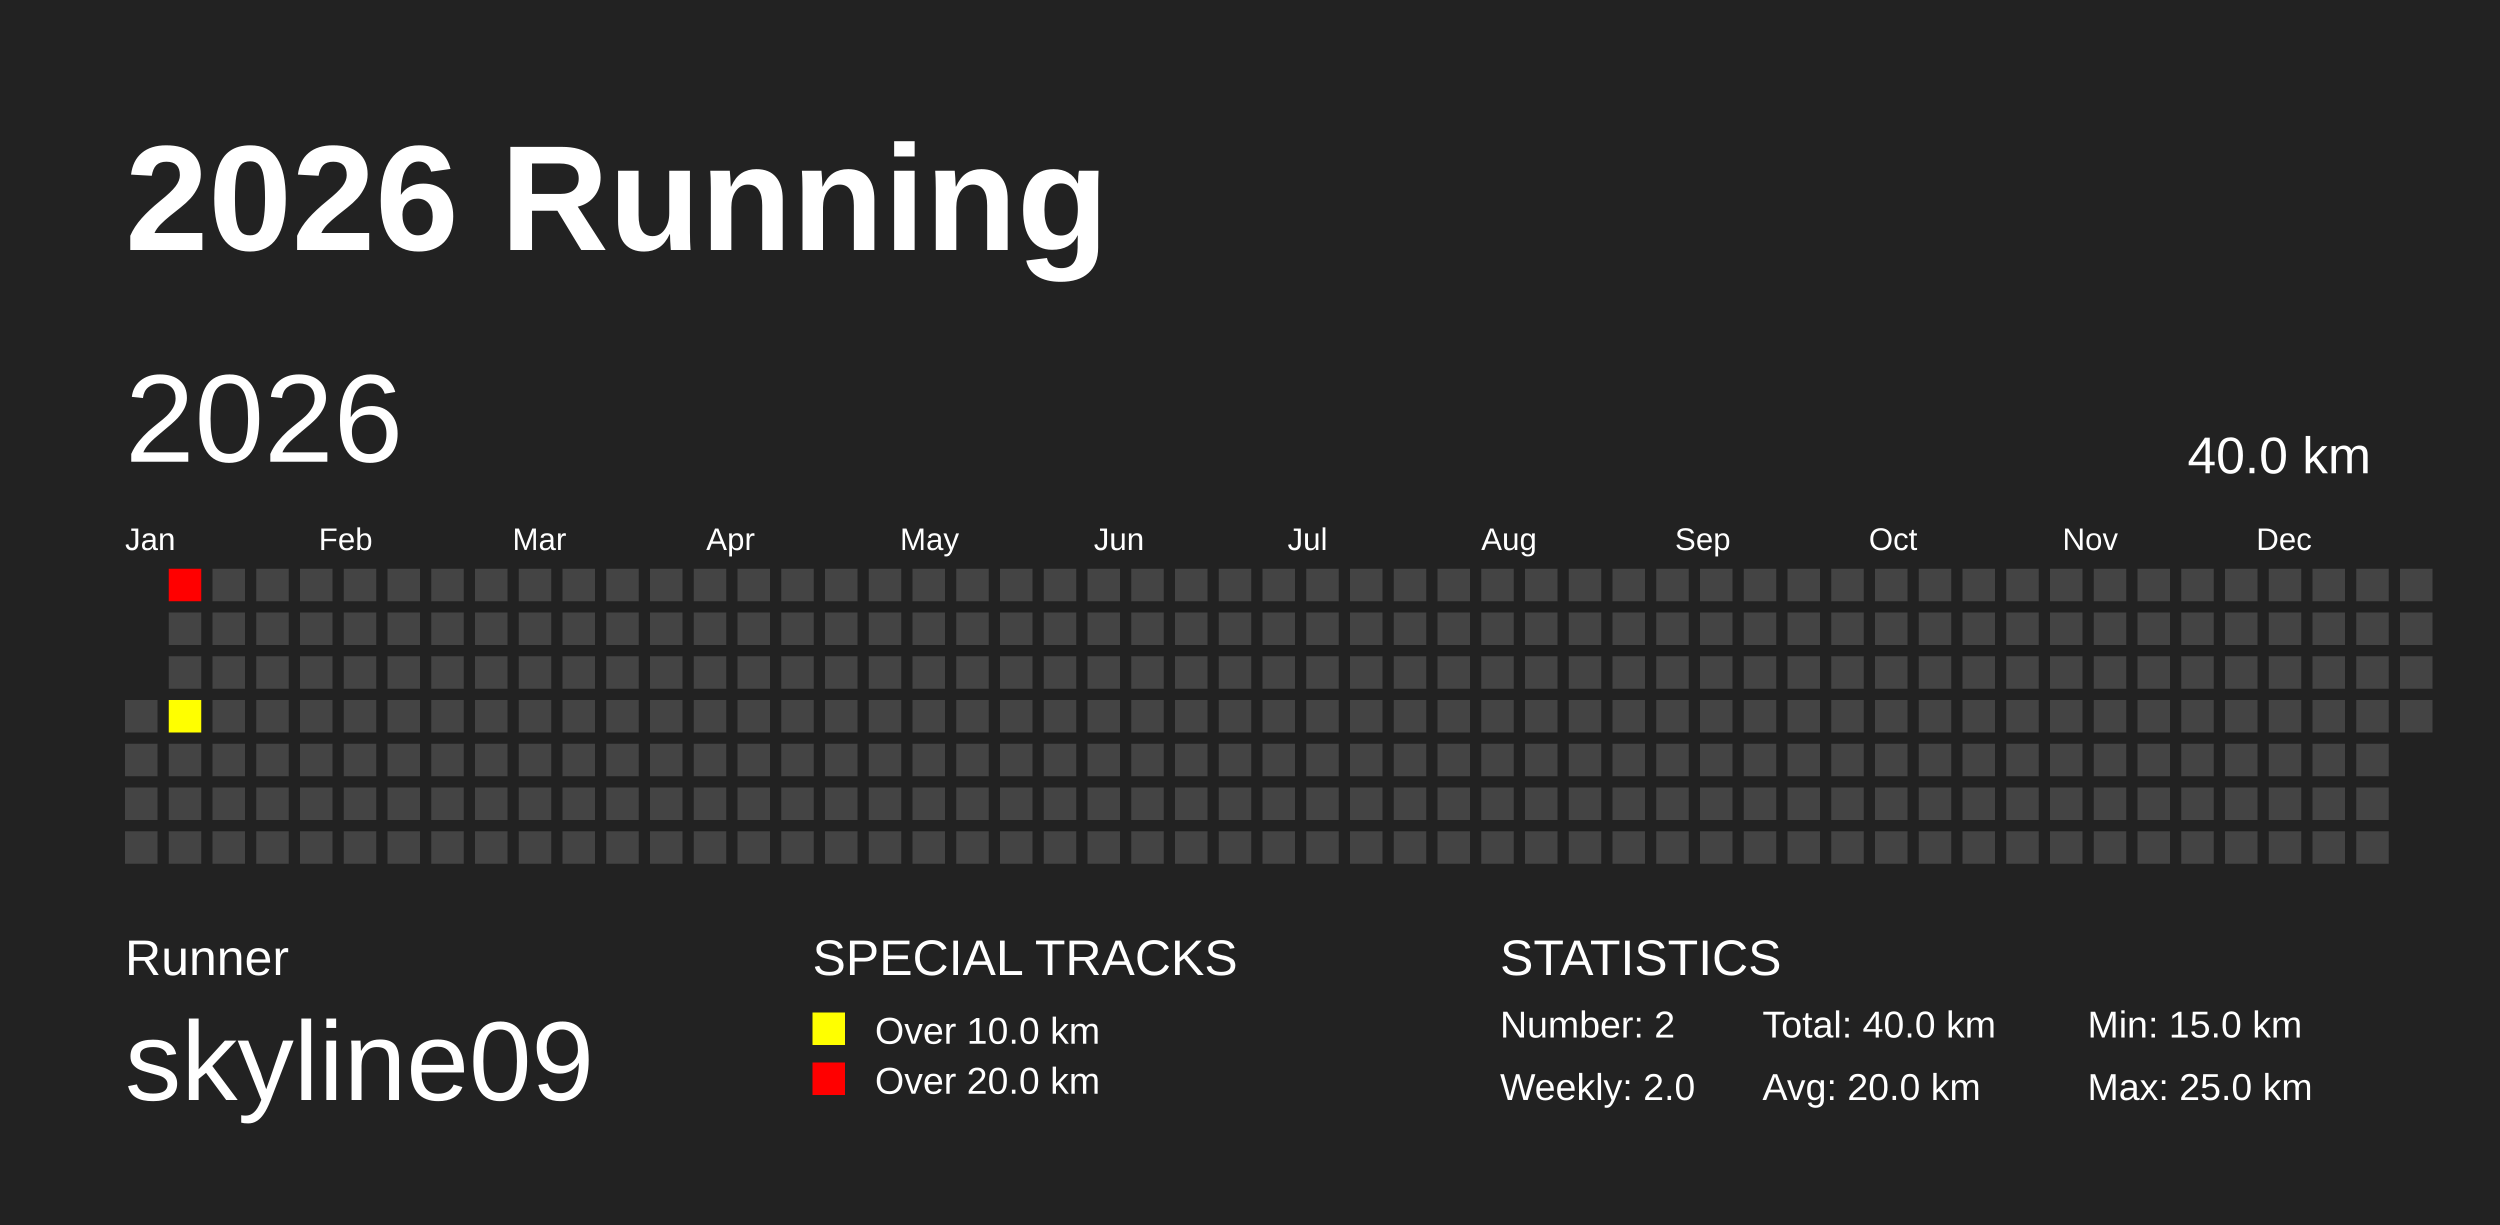
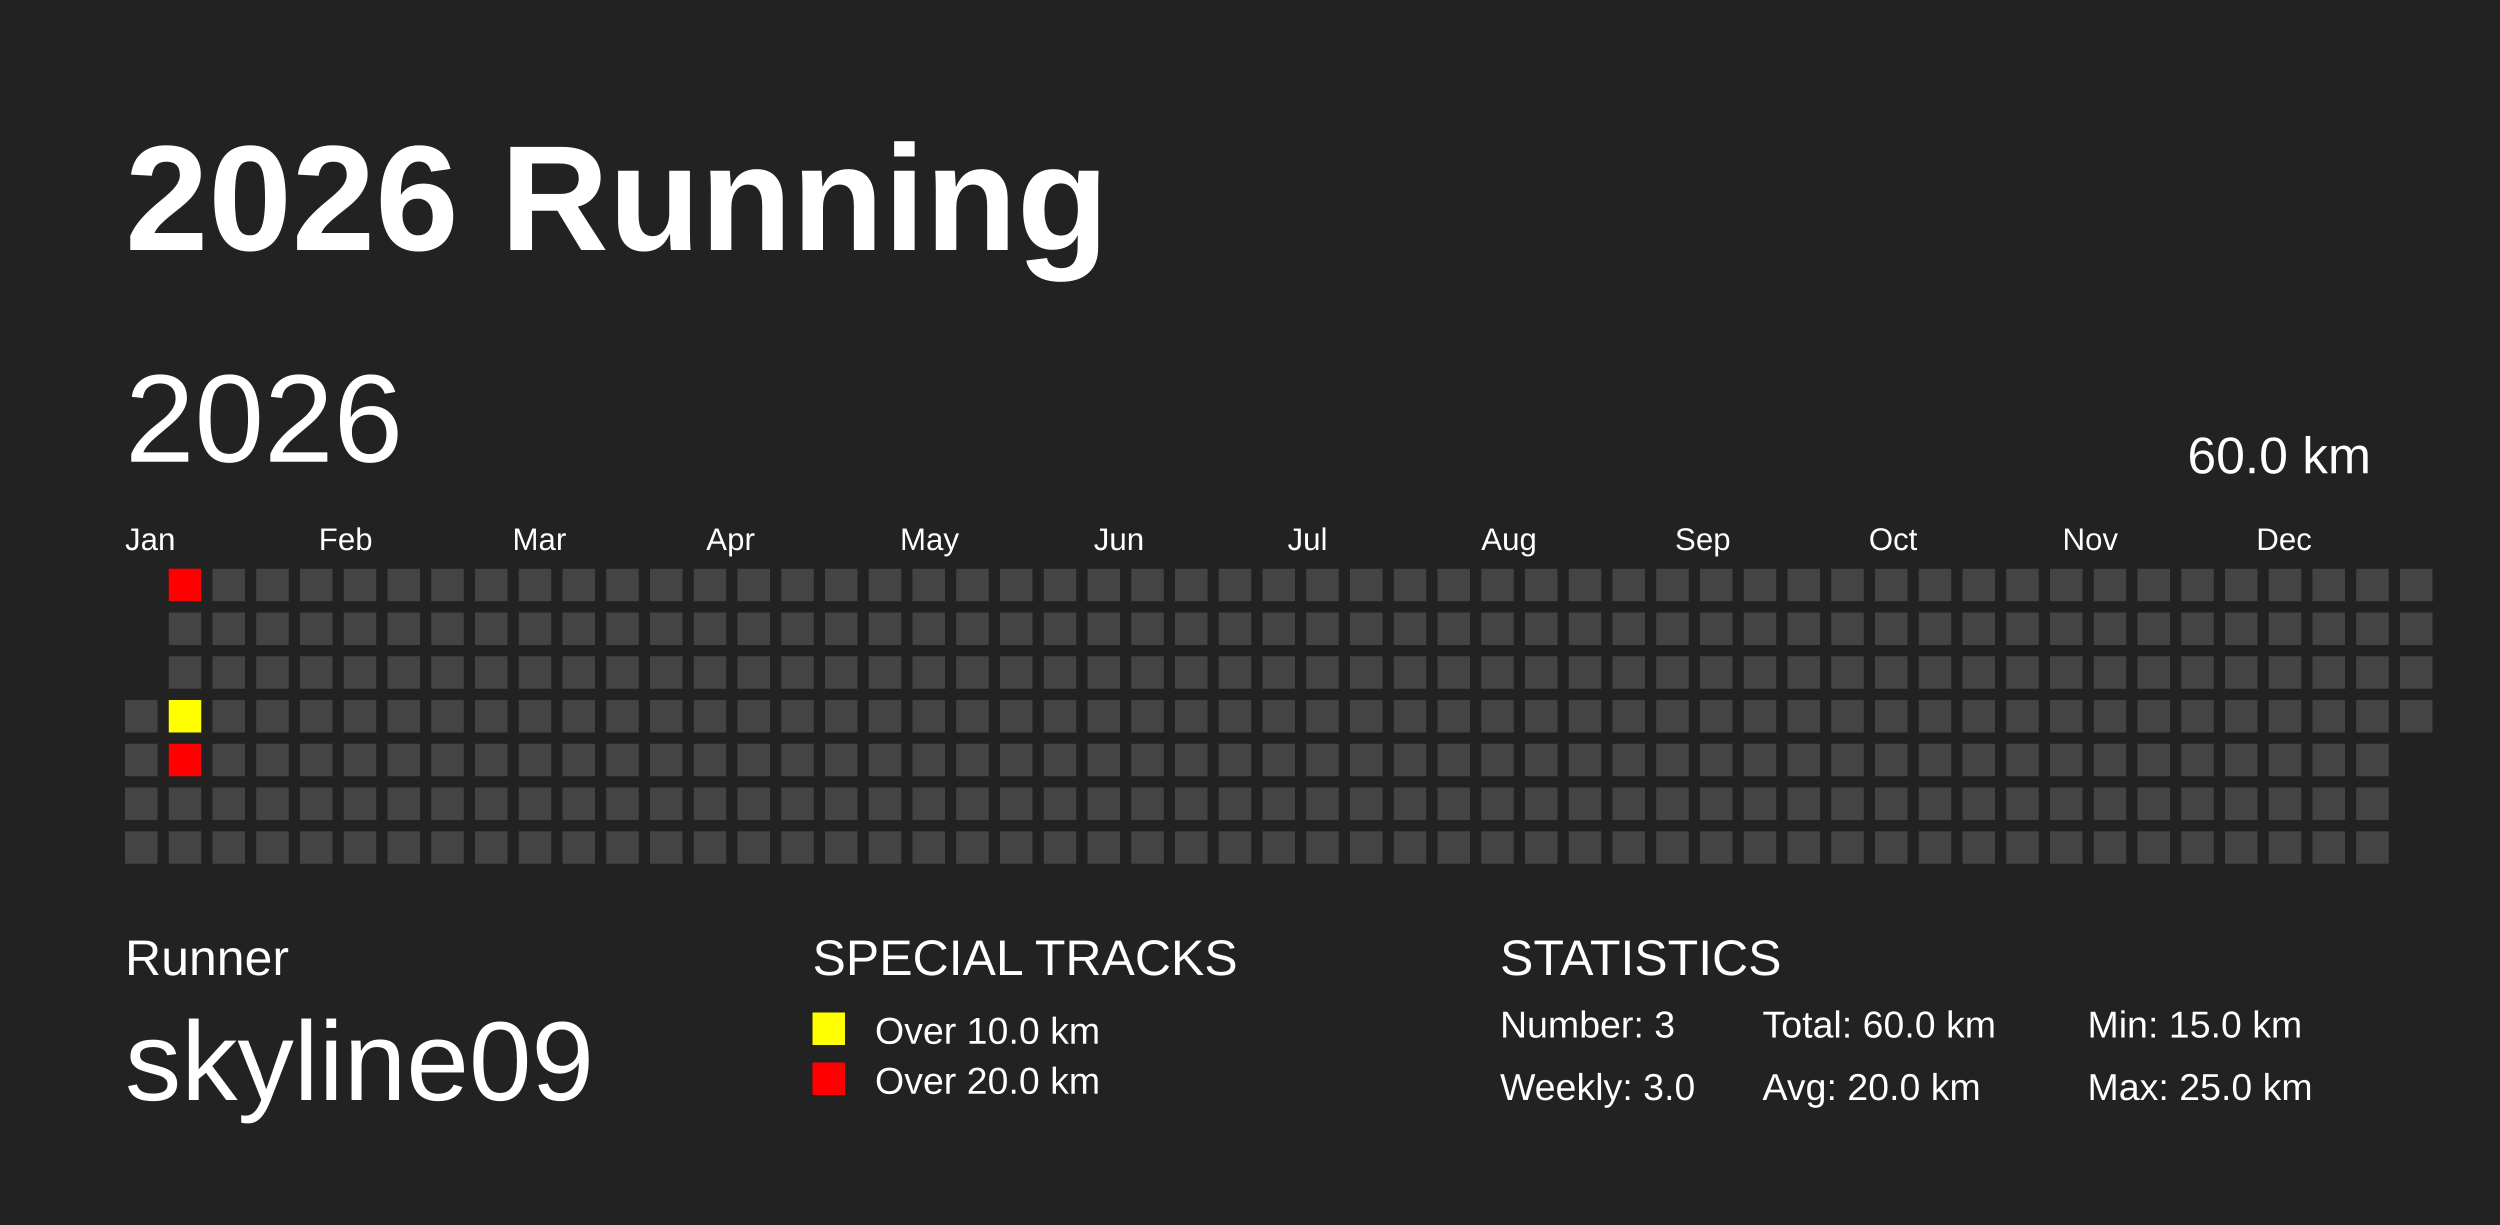
<svg xmlns="http://www.w3.org/2000/svg" baseProfile="full" height="98mm" version="1.1" viewBox="0,0,200,98" width="200mm">
  <defs />
  <rect fill="#222222" height="98" width="200" x="0" y="0" />
  <text fill="#FFFFFF" style="font-size:12px; font-family:Arial; font-weight:bold;" x="10" y="20">2026 Running</text>
  <text fill="#FFFFFF" style="font-size:4px; font-family:Arial" x="10" y="78">Runner</text>
  <text fill="#FFFFFF" style="font-size:9px; font-family:Arial" x="10" y="88">skyline09</text>
  <text fill="#FFFFFF" style="font-size:4px; font-family:Arial" x="65" y="78">SPECIAL TRACKS</text>
  <rect fill="yellow" height="2.6" width="2.6" x="65" y="81" />
  <text fill="#FFFFFF" style="font-size:3px; font-family:Arial" x="70" y="83.5">Over 10.0 km</text>
  <rect fill="red" height="2.6" width="2.6" x="65" y="85" />
  <text fill="#FFFFFF" style="font-size:3px; font-family:Arial" x="70" y="87.5">Over 20.0 km</text>
  <text fill="#FFFFFF" style="font-size:4px; font-family:Arial" x="120" y="78">STATISTICS</text>
-   <text fill="#FFFFFF" style="font-size:3px; font-family:Arial" x="120" y="83">Number: 2</text>
-   <text fill="#FFFFFF" style="font-size:3px; font-family:Arial" x="120" y="88">Weekly: 2.0</text>
-   <text fill="#FFFFFF" style="font-size:3px; font-family:Arial" x="141" y="83">Total: 40.0 km</text>
+   <text fill="#FFFFFF" style="font-size:3px; font-family:Arial" x="120" y="83">Number: 3</text>
+   <text fill="#FFFFFF" style="font-size:3px; font-family:Arial" x="120" y="88">Weekly: 3.0</text>
+   <text fill="#FFFFFF" style="font-size:3px; font-family:Arial" x="141" y="83">Total: 60.0 km</text>
  <text fill="#FFFFFF" style="font-size:3px; font-family:Arial" x="141" y="88">Avg: 20.0 km</text>
  <text fill="#FFFFFF" style="font-size:3px; font-family:Arial" x="167" y="83">Min: 15.0 km</text>
  <text fill="#FFFFFF" style="font-size:3px; font-family:Arial" x="167" y="88">Max: 25.0 km</text>
  <text dominant-baseline="hanging" fill="#FFFFFF" style="font-size:10.0px; font-family:Arial;" x="10" y="30">2026</text>
-   <text dominant-baseline="hanging" fill="#FFFFFF" style="font-size:4.125px; font-family:Arial;" x="175" y="35">40.0 km</text>
+   <text dominant-baseline="hanging" fill="#FFFFFF" style="font-size:4.125px; font-family:Arial;" x="175" y="35">60.0 km</text>
  <text fill="#FFFFFF" style="font-size:2.5px; font-family:Arial" x="10.0" y="44">Jan</text>
  <text fill="#FFFFFF" style="font-size:2.5px; font-family:Arial" x="25.5" y="44">Feb</text>
  <text fill="#FFFFFF" style="font-size:2.5px; font-family:Arial" x="41.0" y="44">Mar</text>
  <text fill="#FFFFFF" style="font-size:2.5px; font-family:Arial" x="56.5" y="44">Apr</text>
  <text fill="#FFFFFF" style="font-size:2.5px; font-family:Arial" x="72.0" y="44">May</text>
  <text fill="#FFFFFF" style="font-size:2.5px; font-family:Arial" x="87.5" y="44">Jun</text>
  <text fill="#FFFFFF" style="font-size:2.5px; font-family:Arial" x="103.0" y="44">Jul</text>
  <text fill="#FFFFFF" style="font-size:2.5px; font-family:Arial" x="118.5" y="44">Aug</text>
  <text fill="#FFFFFF" style="font-size:2.5px; font-family:Arial" x="134.0" y="44">Sep</text>
  <text fill="#FFFFFF" style="font-size:2.5px; font-family:Arial" x="149.5" y="44">Oct</text>
  <text fill="#FFFFFF" style="font-size:2.5px; font-family:Arial" x="165.0" y="44">Nov</text>
  <text fill="#FFFFFF" style="font-size:2.5px; font-family:Arial" x="180.5" y="44">Dec</text>
  <rect fill="#444444" height="2.6" width="2.6" x="10.0" y="56.0" />
  <rect fill="#444444" height="2.6" width="2.6" x="10.0" y="59.5" />
  <rect fill="#444444" height="2.6" width="2.6" x="10.0" y="63.0" />
  <rect fill="#444444" height="2.6" width="2.6" x="10.0" y="66.5" />
  <rect fill="red" height="2.6" width="2.6" x="13.5" y="45.5" />
  <rect fill="#444444" height="2.6" width="2.6" x="13.5" y="49.0" />
  <rect fill="#444444" height="2.6" width="2.6" x="13.5" y="52.5" />
  <rect fill="#ffff00" height="2.6" width="2.6" x="13.5" y="56.0" />
-   <rect fill="#444444" height="2.6" width="2.6" x="13.5" y="59.5" />
+   <rect fill="red" height="2.6" width="2.6" x="13.5" y="59.5" />
  <rect fill="#444444" height="2.6" width="2.6" x="13.5" y="63.0" />
  <rect fill="#444444" height="2.6" width="2.6" x="13.5" y="66.5" />
  <rect fill="#444444" height="2.6" width="2.6" x="17.0" y="45.5" />
  <rect fill="#444444" height="2.6" width="2.6" x="17.0" y="49.0" />
  <rect fill="#444444" height="2.6" width="2.6" x="17.0" y="52.5" />
  <rect fill="#444444" height="2.6" width="2.6" x="17.0" y="56.0" />
  <rect fill="#444444" height="2.6" width="2.6" x="17.0" y="59.5" />
  <rect fill="#444444" height="2.6" width="2.6" x="17.0" y="63.0" />
  <rect fill="#444444" height="2.6" width="2.6" x="17.0" y="66.5" />
  <rect fill="#444444" height="2.6" width="2.6" x="20.5" y="45.5" />
  <rect fill="#444444" height="2.6" width="2.6" x="20.5" y="49.0" />
  <rect fill="#444444" height="2.6" width="2.6" x="20.5" y="52.5" />
  <rect fill="#444444" height="2.6" width="2.6" x="20.5" y="56.0" />
  <rect fill="#444444" height="2.6" width="2.6" x="20.5" y="59.5" />
  <rect fill="#444444" height="2.6" width="2.6" x="20.5" y="63.0" />
  <rect fill="#444444" height="2.6" width="2.6" x="20.5" y="66.5" />
  <rect fill="#444444" height="2.6" width="2.6" x="24.0" y="45.5" />
  <rect fill="#444444" height="2.6" width="2.6" x="24.0" y="49.0" />
  <rect fill="#444444" height="2.6" width="2.6" x="24.0" y="52.5" />
  <rect fill="#444444" height="2.6" width="2.6" x="24.0" y="56.0" />
  <rect fill="#444444" height="2.6" width="2.6" x="24.0" y="59.5" />
  <rect fill="#444444" height="2.6" width="2.6" x="24.0" y="63.0" />
  <rect fill="#444444" height="2.6" width="2.6" x="24.0" y="66.5" />
  <rect fill="#444444" height="2.6" width="2.6" x="27.5" y="45.5" />
  <rect fill="#444444" height="2.6" width="2.6" x="27.5" y="49.0" />
  <rect fill="#444444" height="2.6" width="2.6" x="27.5" y="52.5" />
  <rect fill="#444444" height="2.6" width="2.6" x="27.5" y="56.0" />
  <rect fill="#444444" height="2.6" width="2.6" x="27.5" y="59.5" />
  <rect fill="#444444" height="2.6" width="2.6" x="27.5" y="63.0" />
  <rect fill="#444444" height="2.6" width="2.6" x="27.5" y="66.5" />
  <rect fill="#444444" height="2.6" width="2.6" x="31.0" y="45.5" />
  <rect fill="#444444" height="2.6" width="2.6" x="31.0" y="49.0" />
  <rect fill="#444444" height="2.6" width="2.6" x="31.0" y="52.5" />
  <rect fill="#444444" height="2.6" width="2.6" x="31.0" y="56.0" />
  <rect fill="#444444" height="2.6" width="2.6" x="31.0" y="59.5" />
  <rect fill="#444444" height="2.6" width="2.6" x="31.0" y="63.0" />
  <rect fill="#444444" height="2.6" width="2.6" x="31.0" y="66.5" />
  <rect fill="#444444" height="2.6" width="2.6" x="34.5" y="45.5" />
  <rect fill="#444444" height="2.6" width="2.6" x="34.5" y="49.0" />
  <rect fill="#444444" height="2.6" width="2.6" x="34.5" y="52.5" />
  <rect fill="#444444" height="2.6" width="2.6" x="34.5" y="56.0" />
  <rect fill="#444444" height="2.6" width="2.6" x="34.5" y="59.5" />
  <rect fill="#444444" height="2.6" width="2.6" x="34.5" y="63.0" />
  <rect fill="#444444" height="2.6" width="2.6" x="34.5" y="66.5" />
  <rect fill="#444444" height="2.6" width="2.6" x="38.0" y="45.5" />
  <rect fill="#444444" height="2.6" width="2.6" x="38.0" y="49.0" />
  <rect fill="#444444" height="2.6" width="2.6" x="38.0" y="52.5" />
  <rect fill="#444444" height="2.6" width="2.6" x="38.0" y="56.0" />
  <rect fill="#444444" height="2.6" width="2.6" x="38.0" y="59.5" />
  <rect fill="#444444" height="2.6" width="2.6" x="38.0" y="63.0" />
  <rect fill="#444444" height="2.6" width="2.6" x="38.0" y="66.5" />
  <rect fill="#444444" height="2.6" width="2.6" x="41.5" y="45.5" />
  <rect fill="#444444" height="2.6" width="2.6" x="41.5" y="49.0" />
  <rect fill="#444444" height="2.6" width="2.6" x="41.5" y="52.5" />
  <rect fill="#444444" height="2.6" width="2.6" x="41.5" y="56.0" />
  <rect fill="#444444" height="2.6" width="2.6" x="41.5" y="59.5" />
  <rect fill="#444444" height="2.6" width="2.6" x="41.5" y="63.0" />
  <rect fill="#444444" height="2.6" width="2.6" x="41.5" y="66.5" />
  <rect fill="#444444" height="2.6" width="2.6" x="45.0" y="45.5" />
  <rect fill="#444444" height="2.6" width="2.6" x="45.0" y="49.0" />
  <rect fill="#444444" height="2.6" width="2.6" x="45.0" y="52.5" />
  <rect fill="#444444" height="2.6" width="2.6" x="45.0" y="56.0" />
  <rect fill="#444444" height="2.6" width="2.6" x="45.0" y="59.5" />
  <rect fill="#444444" height="2.6" width="2.6" x="45.0" y="63.0" />
  <rect fill="#444444" height="2.6" width="2.6" x="45.0" y="66.5" />
  <rect fill="#444444" height="2.6" width="2.6" x="48.5" y="45.5" />
  <rect fill="#444444" height="2.6" width="2.6" x="48.5" y="49.0" />
  <rect fill="#444444" height="2.6" width="2.6" x="48.5" y="52.5" />
  <rect fill="#444444" height="2.6" width="2.6" x="48.5" y="56.0" />
  <rect fill="#444444" height="2.6" width="2.6" x="48.5" y="59.5" />
  <rect fill="#444444" height="2.6" width="2.6" x="48.5" y="63.0" />
  <rect fill="#444444" height="2.6" width="2.6" x="48.5" y="66.5" />
  <rect fill="#444444" height="2.6" width="2.6" x="52.0" y="45.5" />
  <rect fill="#444444" height="2.6" width="2.6" x="52.0" y="49.0" />
  <rect fill="#444444" height="2.6" width="2.6" x="52.0" y="52.5" />
  <rect fill="#444444" height="2.6" width="2.6" x="52.0" y="56.0" />
  <rect fill="#444444" height="2.6" width="2.6" x="52.0" y="59.5" />
  <rect fill="#444444" height="2.6" width="2.6" x="52.0" y="63.0" />
  <rect fill="#444444" height="2.6" width="2.6" x="52.0" y="66.5" />
  <rect fill="#444444" height="2.6" width="2.6" x="55.5" y="45.5" />
  <rect fill="#444444" height="2.6" width="2.6" x="55.5" y="49.0" />
  <rect fill="#444444" height="2.6" width="2.6" x="55.5" y="52.5" />
  <rect fill="#444444" height="2.6" width="2.6" x="55.5" y="56.0" />
  <rect fill="#444444" height="2.6" width="2.6" x="55.5" y="59.5" />
  <rect fill="#444444" height="2.6" width="2.6" x="55.5" y="63.0" />
  <rect fill="#444444" height="2.6" width="2.6" x="55.5" y="66.5" />
  <rect fill="#444444" height="2.6" width="2.6" x="59.0" y="45.5" />
  <rect fill="#444444" height="2.6" width="2.6" x="59.0" y="49.0" />
  <rect fill="#444444" height="2.6" width="2.6" x="59.0" y="52.5" />
  <rect fill="#444444" height="2.6" width="2.6" x="59.0" y="56.0" />
  <rect fill="#444444" height="2.6" width="2.6" x="59.0" y="59.5" />
  <rect fill="#444444" height="2.6" width="2.6" x="59.0" y="63.0" />
  <rect fill="#444444" height="2.6" width="2.6" x="59.0" y="66.5" />
  <rect fill="#444444" height="2.6" width="2.6" x="62.5" y="45.5" />
  <rect fill="#444444" height="2.6" width="2.6" x="62.5" y="49.0" />
  <rect fill="#444444" height="2.6" width="2.6" x="62.5" y="52.5" />
  <rect fill="#444444" height="2.6" width="2.6" x="62.5" y="56.0" />
  <rect fill="#444444" height="2.6" width="2.6" x="62.5" y="59.5" />
  <rect fill="#444444" height="2.6" width="2.6" x="62.5" y="63.0" />
  <rect fill="#444444" height="2.6" width="2.6" x="62.5" y="66.5" />
  <rect fill="#444444" height="2.6" width="2.6" x="66.0" y="45.5" />
  <rect fill="#444444" height="2.6" width="2.6" x="66.0" y="49.0" />
  <rect fill="#444444" height="2.6" width="2.6" x="66.0" y="52.5" />
  <rect fill="#444444" height="2.6" width="2.6" x="66.0" y="56.0" />
  <rect fill="#444444" height="2.6" width="2.6" x="66.0" y="59.5" />
  <rect fill="#444444" height="2.6" width="2.6" x="66.0" y="63.0" />
  <rect fill="#444444" height="2.6" width="2.6" x="66.0" y="66.5" />
  <rect fill="#444444" height="2.6" width="2.6" x="69.5" y="45.5" />
  <rect fill="#444444" height="2.6" width="2.6" x="69.5" y="49.0" />
  <rect fill="#444444" height="2.6" width="2.6" x="69.5" y="52.5" />
  <rect fill="#444444" height="2.6" width="2.6" x="69.5" y="56.0" />
  <rect fill="#444444" height="2.6" width="2.6" x="69.5" y="59.5" />
  <rect fill="#444444" height="2.6" width="2.6" x="69.5" y="63.0" />
  <rect fill="#444444" height="2.6" width="2.6" x="69.5" y="66.5" />
  <rect fill="#444444" height="2.6" width="2.6" x="73.0" y="45.5" />
  <rect fill="#444444" height="2.6" width="2.6" x="73.0" y="49.0" />
  <rect fill="#444444" height="2.6" width="2.6" x="73.0" y="52.5" />
  <rect fill="#444444" height="2.6" width="2.6" x="73.0" y="56.0" />
  <rect fill="#444444" height="2.6" width="2.6" x="73.0" y="59.5" />
  <rect fill="#444444" height="2.6" width="2.6" x="73.0" y="63.0" />
  <rect fill="#444444" height="2.6" width="2.6" x="73.0" y="66.5" />
  <rect fill="#444444" height="2.6" width="2.6" x="76.5" y="45.5" />
  <rect fill="#444444" height="2.6" width="2.6" x="76.5" y="49.0" />
  <rect fill="#444444" height="2.6" width="2.6" x="76.5" y="52.5" />
  <rect fill="#444444" height="2.6" width="2.6" x="76.5" y="56.0" />
  <rect fill="#444444" height="2.6" width="2.6" x="76.5" y="59.5" />
  <rect fill="#444444" height="2.6" width="2.6" x="76.5" y="63.0" />
  <rect fill="#444444" height="2.6" width="2.6" x="76.5" y="66.5" />
  <rect fill="#444444" height="2.6" width="2.6" x="80.0" y="45.5" />
  <rect fill="#444444" height="2.6" width="2.6" x="80.0" y="49.0" />
  <rect fill="#444444" height="2.6" width="2.6" x="80.0" y="52.5" />
  <rect fill="#444444" height="2.6" width="2.6" x="80.0" y="56.0" />
  <rect fill="#444444" height="2.6" width="2.6" x="80.0" y="59.5" />
  <rect fill="#444444" height="2.6" width="2.6" x="80.0" y="63.0" />
  <rect fill="#444444" height="2.6" width="2.6" x="80.0" y="66.5" />
  <rect fill="#444444" height="2.6" width="2.6" x="83.5" y="45.5" />
  <rect fill="#444444" height="2.6" width="2.6" x="83.5" y="49.0" />
  <rect fill="#444444" height="2.6" width="2.6" x="83.5" y="52.5" />
  <rect fill="#444444" height="2.6" width="2.6" x="83.5" y="56.0" />
  <rect fill="#444444" height="2.6" width="2.6" x="83.5" y="59.5" />
  <rect fill="#444444" height="2.6" width="2.6" x="83.5" y="63.0" />
  <rect fill="#444444" height="2.6" width="2.6" x="83.5" y="66.5" />
  <rect fill="#444444" height="2.6" width="2.6" x="87.0" y="45.5" />
  <rect fill="#444444" height="2.6" width="2.6" x="87.0" y="49.0" />
  <rect fill="#444444" height="2.6" width="2.6" x="87.0" y="52.5" />
  <rect fill="#444444" height="2.6" width="2.6" x="87.0" y="56.0" />
  <rect fill="#444444" height="2.6" width="2.6" x="87.0" y="59.5" />
  <rect fill="#444444" height="2.6" width="2.6" x="87.0" y="63.0" />
  <rect fill="#444444" height="2.6" width="2.6" x="87.0" y="66.5" />
  <rect fill="#444444" height="2.6" width="2.6" x="90.5" y="45.5" />
  <rect fill="#444444" height="2.6" width="2.6" x="90.5" y="49.0" />
  <rect fill="#444444" height="2.6" width="2.6" x="90.5" y="52.5" />
  <rect fill="#444444" height="2.6" width="2.6" x="90.5" y="56.0" />
  <rect fill="#444444" height="2.6" width="2.6" x="90.5" y="59.5" />
  <rect fill="#444444" height="2.6" width="2.6" x="90.5" y="63.0" />
  <rect fill="#444444" height="2.6" width="2.6" x="90.5" y="66.5" />
  <rect fill="#444444" height="2.6" width="2.6" x="94.0" y="45.5" />
  <rect fill="#444444" height="2.6" width="2.6" x="94.0" y="49.0" />
  <rect fill="#444444" height="2.6" width="2.6" x="94.0" y="52.5" />
  <rect fill="#444444" height="2.6" width="2.6" x="94.0" y="56.0" />
  <rect fill="#444444" height="2.6" width="2.6" x="94.0" y="59.5" />
  <rect fill="#444444" height="2.6" width="2.6" x="94.0" y="63.0" />
  <rect fill="#444444" height="2.6" width="2.6" x="94.0" y="66.5" />
  <rect fill="#444444" height="2.6" width="2.6" x="97.5" y="45.5" />
  <rect fill="#444444" height="2.6" width="2.6" x="97.5" y="49.0" />
  <rect fill="#444444" height="2.6" width="2.6" x="97.5" y="52.5" />
  <rect fill="#444444" height="2.6" width="2.6" x="97.5" y="56.0" />
  <rect fill="#444444" height="2.6" width="2.6" x="97.5" y="59.5" />
  <rect fill="#444444" height="2.6" width="2.6" x="97.5" y="63.0" />
  <rect fill="#444444" height="2.6" width="2.6" x="97.5" y="66.5" />
  <rect fill="#444444" height="2.6" width="2.6" x="101.0" y="45.5" />
  <rect fill="#444444" height="2.6" width="2.6" x="101.0" y="49.0" />
  <rect fill="#444444" height="2.6" width="2.6" x="101.0" y="52.5" />
  <rect fill="#444444" height="2.6" width="2.6" x="101.0" y="56.0" />
  <rect fill="#444444" height="2.6" width="2.6" x="101.0" y="59.5" />
  <rect fill="#444444" height="2.6" width="2.6" x="101.0" y="63.0" />
  <rect fill="#444444" height="2.6" width="2.6" x="101.0" y="66.5" />
  <rect fill="#444444" height="2.6" width="2.6" x="104.5" y="45.5" />
  <rect fill="#444444" height="2.6" width="2.6" x="104.5" y="49.0" />
  <rect fill="#444444" height="2.6" width="2.6" x="104.5" y="52.5" />
  <rect fill="#444444" height="2.6" width="2.6" x="104.5" y="56.0" />
  <rect fill="#444444" height="2.6" width="2.6" x="104.5" y="59.5" />
  <rect fill="#444444" height="2.6" width="2.6" x="104.5" y="63.0" />
  <rect fill="#444444" height="2.6" width="2.6" x="104.5" y="66.5" />
  <rect fill="#444444" height="2.6" width="2.6" x="108.0" y="45.5" />
  <rect fill="#444444" height="2.6" width="2.6" x="108.0" y="49.0" />
  <rect fill="#444444" height="2.6" width="2.6" x="108.0" y="52.5" />
  <rect fill="#444444" height="2.6" width="2.6" x="108.0" y="56.0" />
  <rect fill="#444444" height="2.6" width="2.6" x="108.0" y="59.5" />
  <rect fill="#444444" height="2.6" width="2.6" x="108.0" y="63.0" />
  <rect fill="#444444" height="2.6" width="2.6" x="108.0" y="66.5" />
  <rect fill="#444444" height="2.6" width="2.6" x="111.5" y="45.5" />
  <rect fill="#444444" height="2.6" width="2.6" x="111.5" y="49.0" />
  <rect fill="#444444" height="2.6" width="2.6" x="111.5" y="52.5" />
  <rect fill="#444444" height="2.6" width="2.6" x="111.5" y="56.0" />
  <rect fill="#444444" height="2.6" width="2.6" x="111.5" y="59.5" />
  <rect fill="#444444" height="2.6" width="2.6" x="111.5" y="63.0" />
  <rect fill="#444444" height="2.6" width="2.6" x="111.5" y="66.5" />
  <rect fill="#444444" height="2.6" width="2.6" x="115.0" y="45.5" />
  <rect fill="#444444" height="2.6" width="2.6" x="115.0" y="49.0" />
  <rect fill="#444444" height="2.6" width="2.6" x="115.0" y="52.5" />
  <rect fill="#444444" height="2.6" width="2.6" x="115.0" y="56.0" />
  <rect fill="#444444" height="2.6" width="2.6" x="115.0" y="59.5" />
  <rect fill="#444444" height="2.6" width="2.6" x="115.0" y="63.0" />
  <rect fill="#444444" height="2.6" width="2.6" x="115.0" y="66.5" />
  <rect fill="#444444" height="2.6" width="2.6" x="118.5" y="45.5" />
  <rect fill="#444444" height="2.6" width="2.6" x="118.5" y="49.0" />
  <rect fill="#444444" height="2.6" width="2.6" x="118.5" y="52.5" />
  <rect fill="#444444" height="2.6" width="2.6" x="118.5" y="56.0" />
  <rect fill="#444444" height="2.6" width="2.6" x="118.5" y="59.5" />
  <rect fill="#444444" height="2.6" width="2.6" x="118.5" y="63.0" />
  <rect fill="#444444" height="2.6" width="2.6" x="118.5" y="66.5" />
  <rect fill="#444444" height="2.6" width="2.6" x="122.0" y="45.5" />
  <rect fill="#444444" height="2.6" width="2.6" x="122.0" y="49.0" />
  <rect fill="#444444" height="2.6" width="2.6" x="122.0" y="52.5" />
  <rect fill="#444444" height="2.6" width="2.6" x="122.0" y="56.0" />
  <rect fill="#444444" height="2.6" width="2.6" x="122.0" y="59.5" />
  <rect fill="#444444" height="2.6" width="2.6" x="122.0" y="63.0" />
  <rect fill="#444444" height="2.6" width="2.6" x="122.0" y="66.5" />
  <rect fill="#444444" height="2.6" width="2.6" x="125.5" y="45.5" />
  <rect fill="#444444" height="2.6" width="2.6" x="125.5" y="49.0" />
  <rect fill="#444444" height="2.6" width="2.6" x="125.5" y="52.5" />
  <rect fill="#444444" height="2.6" width="2.6" x="125.5" y="56.0" />
  <rect fill="#444444" height="2.6" width="2.6" x="125.5" y="59.5" />
  <rect fill="#444444" height="2.6" width="2.6" x="125.5" y="63.0" />
  <rect fill="#444444" height="2.6" width="2.6" x="125.5" y="66.5" />
  <rect fill="#444444" height="2.6" width="2.6" x="129.0" y="45.5" />
  <rect fill="#444444" height="2.6" width="2.6" x="129.0" y="49.0" />
  <rect fill="#444444" height="2.6" width="2.6" x="129.0" y="52.5" />
  <rect fill="#444444" height="2.6" width="2.6" x="129.0" y="56.0" />
  <rect fill="#444444" height="2.6" width="2.6" x="129.0" y="59.5" />
  <rect fill="#444444" height="2.6" width="2.6" x="129.0" y="63.0" />
  <rect fill="#444444" height="2.6" width="2.6" x="129.0" y="66.5" />
  <rect fill="#444444" height="2.6" width="2.6" x="132.5" y="45.5" />
  <rect fill="#444444" height="2.6" width="2.6" x="132.5" y="49.0" />
  <rect fill="#444444" height="2.6" width="2.6" x="132.5" y="52.5" />
  <rect fill="#444444" height="2.6" width="2.6" x="132.5" y="56.0" />
  <rect fill="#444444" height="2.6" width="2.6" x="132.5" y="59.5" />
  <rect fill="#444444" height="2.6" width="2.6" x="132.5" y="63.0" />
  <rect fill="#444444" height="2.6" width="2.6" x="132.5" y="66.5" />
  <rect fill="#444444" height="2.6" width="2.6" x="136.0" y="45.5" />
  <rect fill="#444444" height="2.6" width="2.6" x="136.0" y="49.0" />
  <rect fill="#444444" height="2.6" width="2.6" x="136.0" y="52.5" />
  <rect fill="#444444" height="2.6" width="2.6" x="136.0" y="56.0" />
  <rect fill="#444444" height="2.6" width="2.6" x="136.0" y="59.5" />
  <rect fill="#444444" height="2.6" width="2.6" x="136.0" y="63.0" />
  <rect fill="#444444" height="2.6" width="2.6" x="136.0" y="66.5" />
  <rect fill="#444444" height="2.6" width="2.6" x="139.5" y="45.5" />
  <rect fill="#444444" height="2.6" width="2.6" x="139.5" y="49.0" />
  <rect fill="#444444" height="2.6" width="2.6" x="139.5" y="52.5" />
  <rect fill="#444444" height="2.6" width="2.6" x="139.5" y="56.0" />
  <rect fill="#444444" height="2.6" width="2.6" x="139.5" y="59.5" />
  <rect fill="#444444" height="2.6" width="2.6" x="139.5" y="63.0" />
  <rect fill="#444444" height="2.6" width="2.6" x="139.5" y="66.5" />
  <rect fill="#444444" height="2.6" width="2.6" x="143.0" y="45.5" />
  <rect fill="#444444" height="2.6" width="2.6" x="143.0" y="49.0" />
  <rect fill="#444444" height="2.6" width="2.6" x="143.0" y="52.5" />
  <rect fill="#444444" height="2.6" width="2.6" x="143.0" y="56.0" />
  <rect fill="#444444" height="2.6" width="2.6" x="143.0" y="59.5" />
  <rect fill="#444444" height="2.6" width="2.6" x="143.0" y="63.0" />
  <rect fill="#444444" height="2.6" width="2.6" x="143.0" y="66.5" />
  <rect fill="#444444" height="2.6" width="2.6" x="146.5" y="45.5" />
  <rect fill="#444444" height="2.6" width="2.6" x="146.5" y="49.0" />
  <rect fill="#444444" height="2.6" width="2.6" x="146.5" y="52.5" />
  <rect fill="#444444" height="2.6" width="2.6" x="146.5" y="56.0" />
  <rect fill="#444444" height="2.6" width="2.6" x="146.5" y="59.5" />
  <rect fill="#444444" height="2.6" width="2.6" x="146.5" y="63.0" />
  <rect fill="#444444" height="2.6" width="2.6" x="146.5" y="66.5" />
  <rect fill="#444444" height="2.6" width="2.6" x="150.0" y="45.5" />
  <rect fill="#444444" height="2.6" width="2.6" x="150.0" y="49.0" />
  <rect fill="#444444" height="2.6" width="2.6" x="150.0" y="52.5" />
  <rect fill="#444444" height="2.6" width="2.6" x="150.0" y="56.0" />
  <rect fill="#444444" height="2.6" width="2.6" x="150.0" y="59.5" />
  <rect fill="#444444" height="2.6" width="2.6" x="150.0" y="63.0" />
  <rect fill="#444444" height="2.6" width="2.6" x="150.0" y="66.5" />
  <rect fill="#444444" height="2.6" width="2.6" x="153.5" y="45.5" />
  <rect fill="#444444" height="2.6" width="2.6" x="153.5" y="49.0" />
  <rect fill="#444444" height="2.6" width="2.6" x="153.5" y="52.5" />
  <rect fill="#444444" height="2.6" width="2.6" x="153.5" y="56.0" />
  <rect fill="#444444" height="2.6" width="2.6" x="153.5" y="59.5" />
  <rect fill="#444444" height="2.6" width="2.6" x="153.5" y="63.0" />
  <rect fill="#444444" height="2.6" width="2.6" x="153.5" y="66.5" />
  <rect fill="#444444" height="2.6" width="2.6" x="157.0" y="45.5" />
  <rect fill="#444444" height="2.6" width="2.6" x="157.0" y="49.0" />
  <rect fill="#444444" height="2.6" width="2.6" x="157.0" y="52.5" />
  <rect fill="#444444" height="2.6" width="2.6" x="157.0" y="56.0" />
  <rect fill="#444444" height="2.6" width="2.6" x="157.0" y="59.5" />
  <rect fill="#444444" height="2.6" width="2.6" x="157.0" y="63.0" />
  <rect fill="#444444" height="2.6" width="2.6" x="157.0" y="66.5" />
  <rect fill="#444444" height="2.6" width="2.6" x="160.5" y="45.5" />
  <rect fill="#444444" height="2.6" width="2.6" x="160.5" y="49.0" />
  <rect fill="#444444" height="2.6" width="2.6" x="160.5" y="52.5" />
  <rect fill="#444444" height="2.6" width="2.6" x="160.5" y="56.0" />
  <rect fill="#444444" height="2.6" width="2.6" x="160.5" y="59.5" />
  <rect fill="#444444" height="2.6" width="2.6" x="160.5" y="63.0" />
  <rect fill="#444444" height="2.6" width="2.6" x="160.5" y="66.5" />
  <rect fill="#444444" height="2.6" width="2.6" x="164.0" y="45.5" />
  <rect fill="#444444" height="2.6" width="2.6" x="164.0" y="49.0" />
  <rect fill="#444444" height="2.6" width="2.6" x="164.0" y="52.5" />
  <rect fill="#444444" height="2.6" width="2.6" x="164.0" y="56.0" />
  <rect fill="#444444" height="2.6" width="2.6" x="164.0" y="59.5" />
  <rect fill="#444444" height="2.6" width="2.6" x="164.0" y="63.0" />
  <rect fill="#444444" height="2.6" width="2.6" x="164.0" y="66.5" />
  <rect fill="#444444" height="2.6" width="2.6" x="167.5" y="45.5" />
  <rect fill="#444444" height="2.6" width="2.6" x="167.5" y="49.0" />
  <rect fill="#444444" height="2.6" width="2.6" x="167.5" y="52.5" />
  <rect fill="#444444" height="2.6" width="2.6" x="167.5" y="56.0" />
  <rect fill="#444444" height="2.6" width="2.6" x="167.5" y="59.5" />
  <rect fill="#444444" height="2.6" width="2.6" x="167.5" y="63.0" />
  <rect fill="#444444" height="2.6" width="2.6" x="167.5" y="66.5" />
  <rect fill="#444444" height="2.6" width="2.6" x="171.0" y="45.5" />
  <rect fill="#444444" height="2.6" width="2.6" x="171.0" y="49.0" />
  <rect fill="#444444" height="2.6" width="2.6" x="171.0" y="52.5" />
  <rect fill="#444444" height="2.6" width="2.6" x="171.0" y="56.0" />
  <rect fill="#444444" height="2.6" width="2.6" x="171.0" y="59.5" />
  <rect fill="#444444" height="2.6" width="2.6" x="171.0" y="63.0" />
  <rect fill="#444444" height="2.6" width="2.6" x="171.0" y="66.5" />
  <rect fill="#444444" height="2.6" width="2.6" x="174.5" y="45.5" />
  <rect fill="#444444" height="2.6" width="2.6" x="174.5" y="49.0" />
  <rect fill="#444444" height="2.6" width="2.6" x="174.5" y="52.5" />
  <rect fill="#444444" height="2.6" width="2.6" x="174.5" y="56.0" />
  <rect fill="#444444" height="2.6" width="2.6" x="174.5" y="59.5" />
  <rect fill="#444444" height="2.6" width="2.6" x="174.5" y="63.0" />
  <rect fill="#444444" height="2.6" width="2.6" x="174.5" y="66.5" />
  <rect fill="#444444" height="2.6" width="2.6" x="178.0" y="45.5" />
  <rect fill="#444444" height="2.6" width="2.6" x="178.0" y="49.0" />
  <rect fill="#444444" height="2.6" width="2.6" x="178.0" y="52.5" />
  <rect fill="#444444" height="2.6" width="2.6" x="178.0" y="56.0" />
  <rect fill="#444444" height="2.6" width="2.6" x="178.0" y="59.5" />
  <rect fill="#444444" height="2.6" width="2.6" x="178.0" y="63.0" />
  <rect fill="#444444" height="2.6" width="2.6" x="178.0" y="66.5" />
  <rect fill="#444444" height="2.6" width="2.6" x="181.5" y="45.5" />
  <rect fill="#444444" height="2.6" width="2.6" x="181.5" y="49.0" />
  <rect fill="#444444" height="2.6" width="2.6" x="181.5" y="52.5" />
  <rect fill="#444444" height="2.6" width="2.6" x="181.5" y="56.0" />
  <rect fill="#444444" height="2.6" width="2.6" x="181.5" y="59.5" />
  <rect fill="#444444" height="2.6" width="2.6" x="181.5" y="63.0" />
  <rect fill="#444444" height="2.6" width="2.6" x="181.5" y="66.5" />
  <rect fill="#444444" height="2.6" width="2.6" x="185.0" y="45.5" />
  <rect fill="#444444" height="2.6" width="2.6" x="185.0" y="49.0" />
  <rect fill="#444444" height="2.6" width="2.6" x="185.0" y="52.5" />
  <rect fill="#444444" height="2.6" width="2.6" x="185.0" y="56.0" />
  <rect fill="#444444" height="2.6" width="2.6" x="185.0" y="59.5" />
  <rect fill="#444444" height="2.6" width="2.6" x="185.0" y="63.0" />
  <rect fill="#444444" height="2.6" width="2.6" x="185.0" y="66.5" />
  <rect fill="#444444" height="2.6" width="2.6" x="188.5" y="45.5" />
  <rect fill="#444444" height="2.6" width="2.6" x="188.5" y="49.0" />
  <rect fill="#444444" height="2.6" width="2.6" x="188.5" y="52.5" />
  <rect fill="#444444" height="2.6" width="2.6" x="188.5" y="56.0" />
  <rect fill="#444444" height="2.6" width="2.6" x="188.5" y="59.5" />
  <rect fill="#444444" height="2.6" width="2.6" x="188.5" y="63.0" />
  <rect fill="#444444" height="2.6" width="2.6" x="188.5" y="66.5" />
  <rect fill="#444444" height="2.6" width="2.6" x="192.0" y="45.5" />
  <rect fill="#444444" height="2.6" width="2.6" x="192.0" y="49.0" />
  <rect fill="#444444" height="2.6" width="2.6" x="192.0" y="52.5" />
  <rect fill="#444444" height="2.6" width="2.6" x="192.0" y="56.0" />
</svg>
